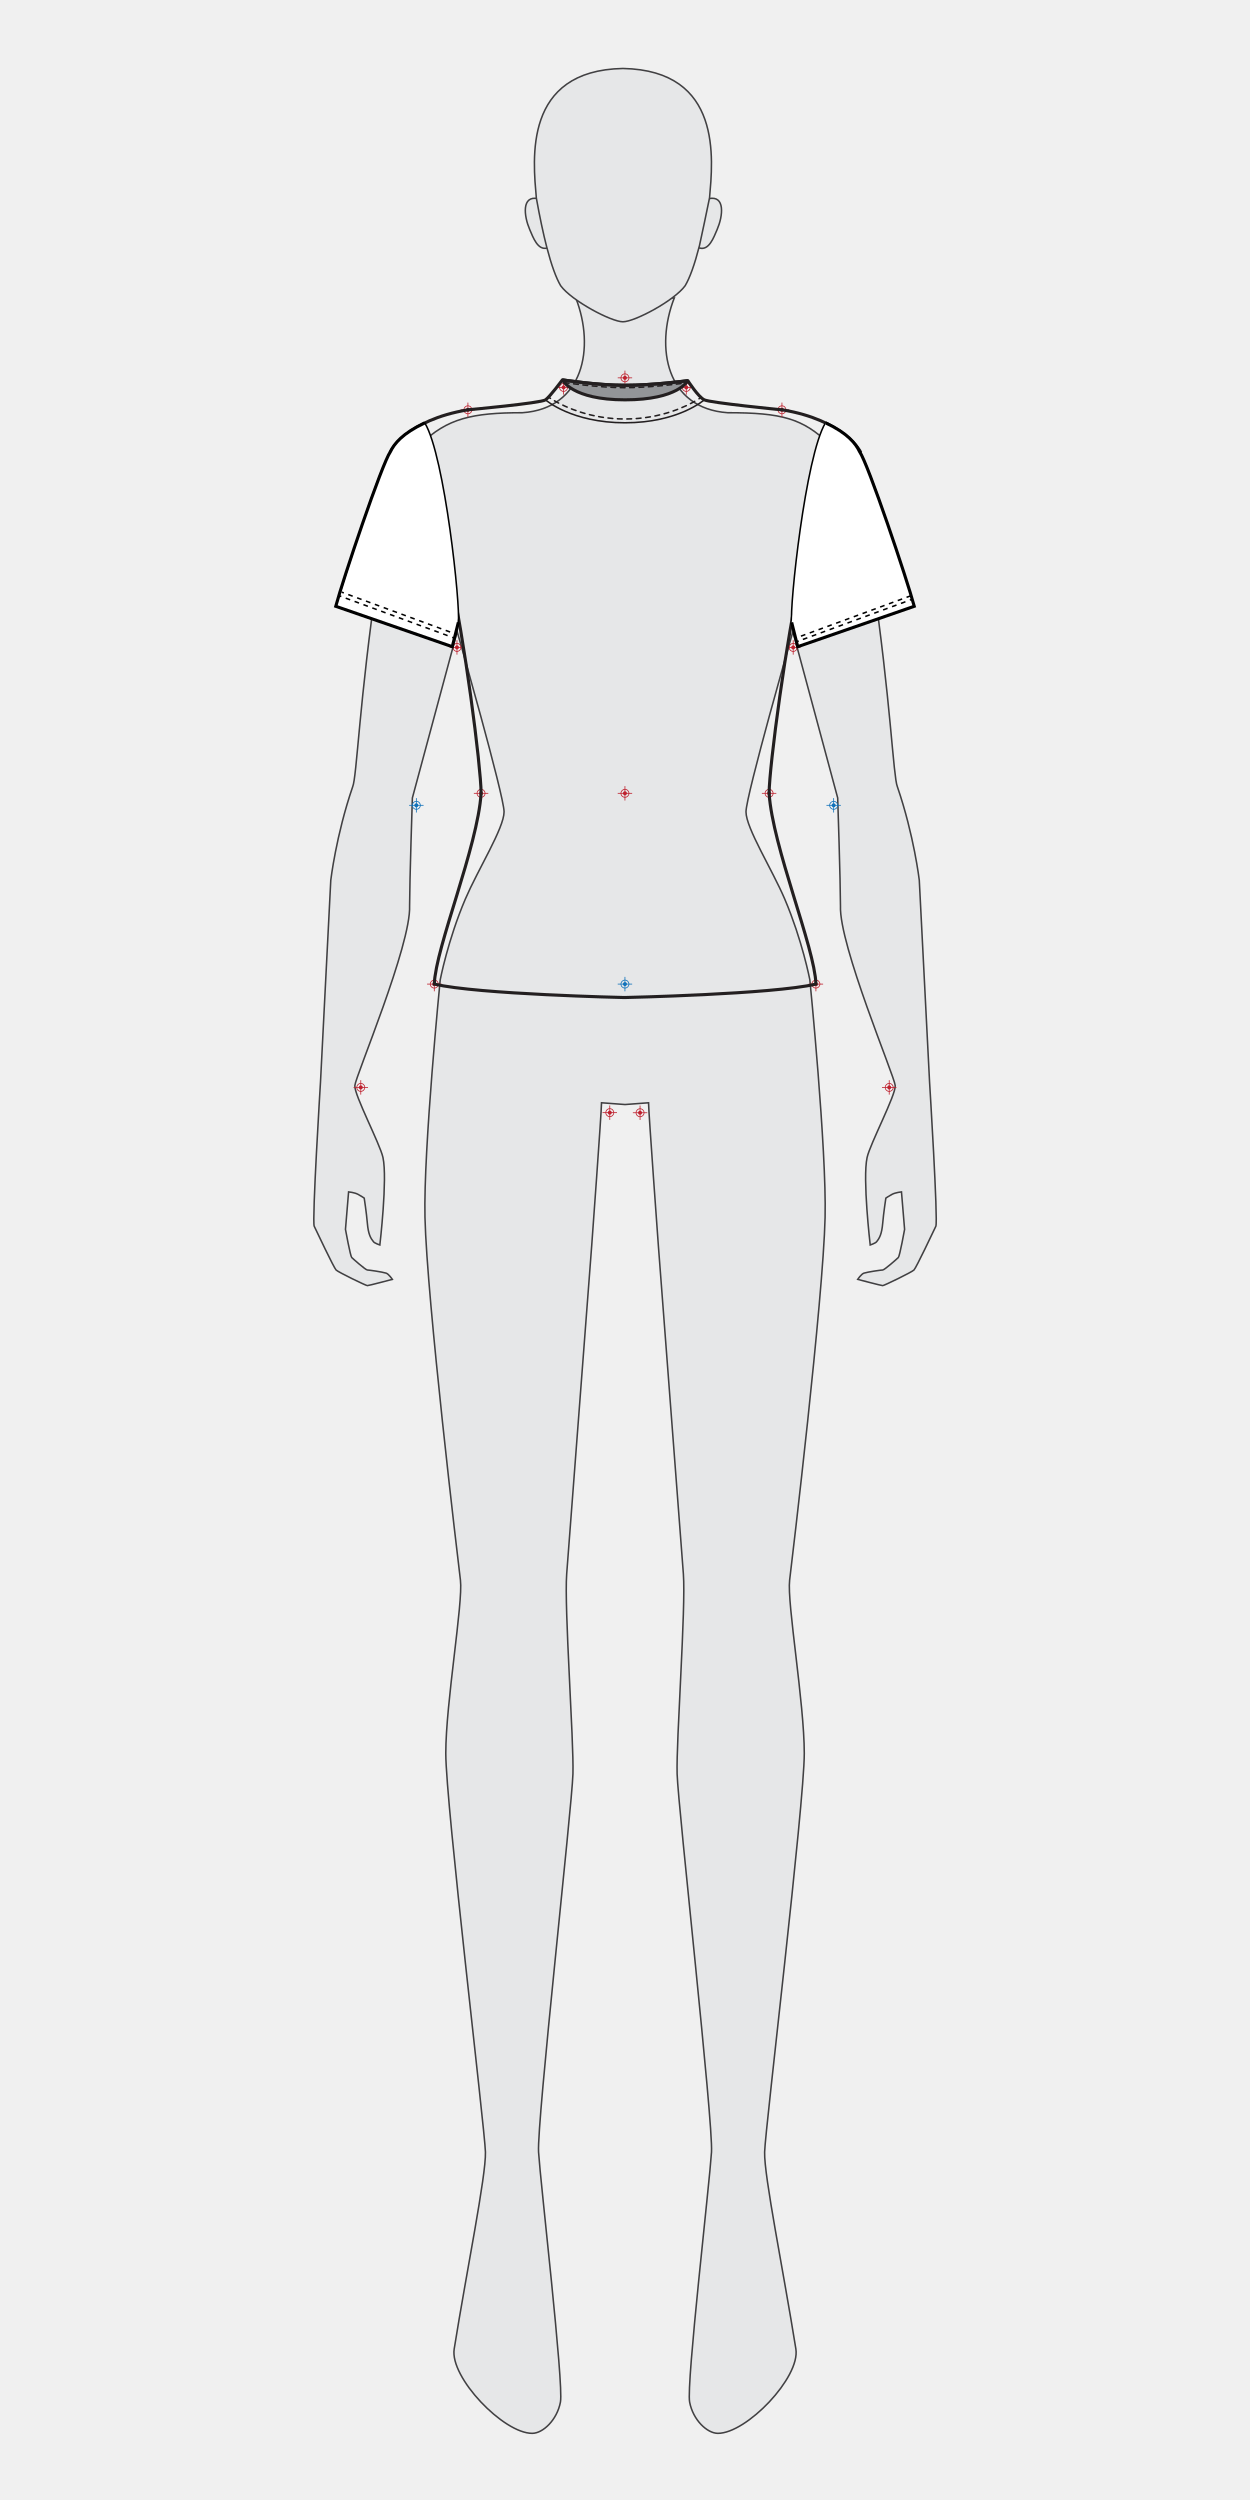
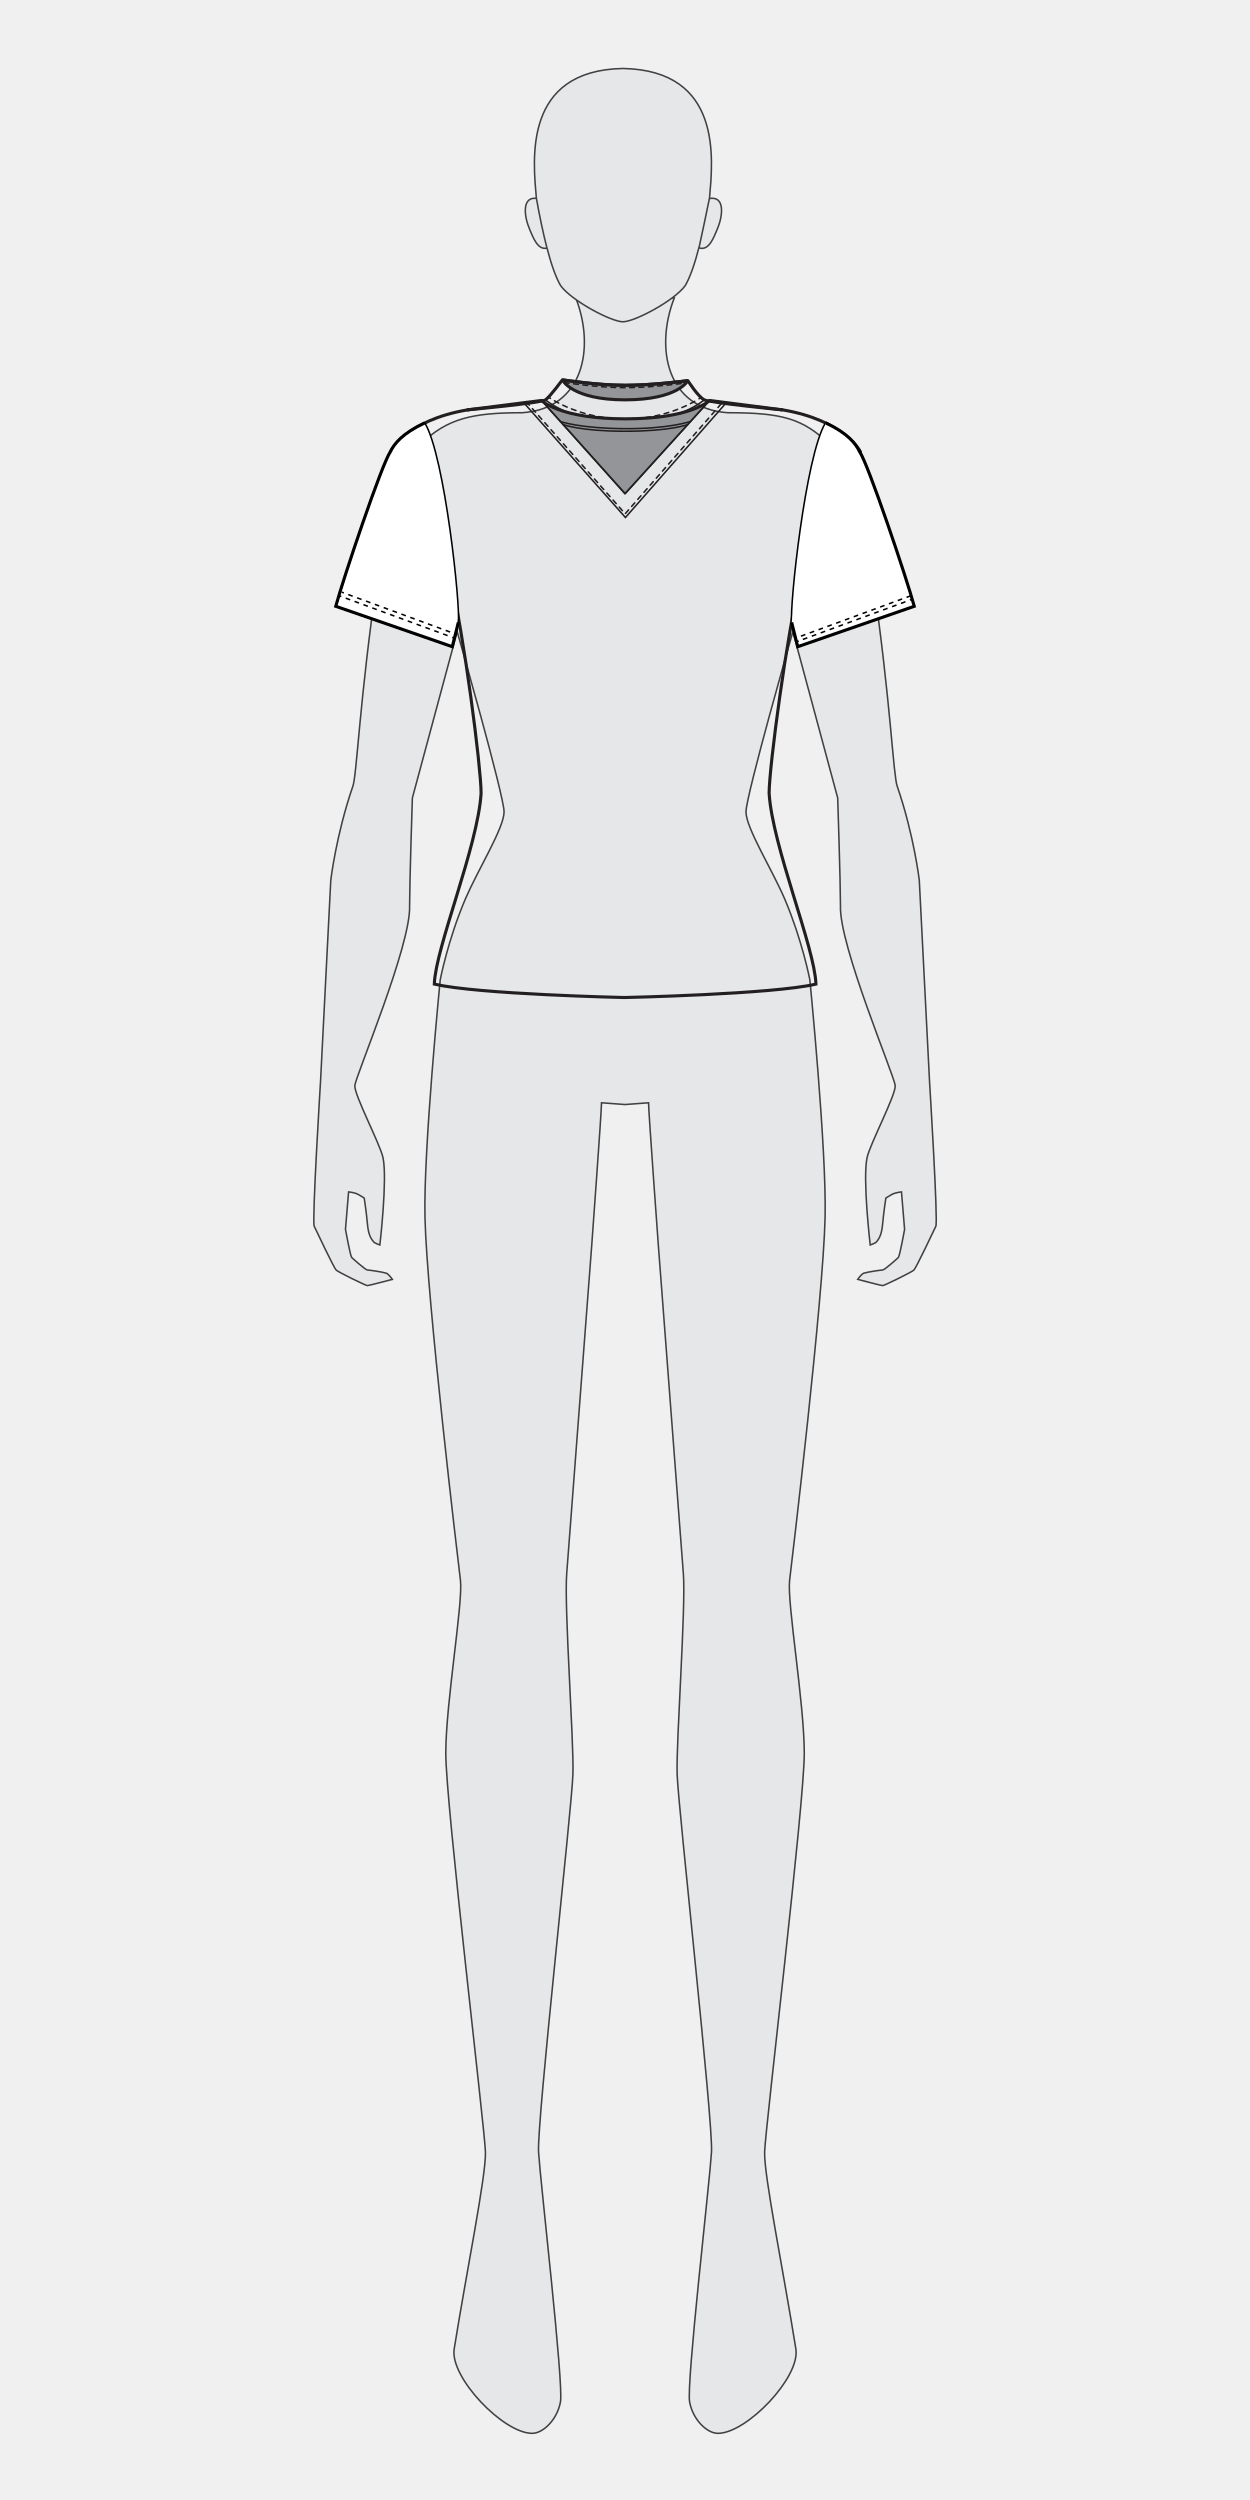
<svg xmlns="http://www.w3.org/2000/svg" viewBox="0 0 400 800">
  <defs>
    <style>
-       .cls-1, .cls-2, .cls-3, .cls-4, .cls-5, .cls-6, .cls-7, .cls-8, .cls-9, .cls-10, .cls-11 {
+       .cls-1, .cls-2, .cls-3, .cls-4, .cls-5, .cls-6, .cls-7, .cls-8, .cls-9, .cls-10 {
+         stroke-width: .5px;
+       }
+ 
+       .cls-1, .cls-3, .cls-4, .cls-11, .cls-12, .cls-5, .cls-6, .cls-10, .cls-13 {
        fill: none;
      }

-       .cls-1, .cls-12, .cls-4, .cls-5, .cls-8, .cls-9, .cls-13, .cls-14, .cls-10 {
-         stroke-width: .5px;
-       }
- 
-       .cls-1, .cls-7, .cls-8, .cls-9, .cls-11, .cls-15 {
+       .cls-1, .cls-12, .cls-5, .cls-6, .cls-7, .cls-13, .cls-14 {
        stroke: #231f20;
        stroke-linecap: round;
      }

      .cls-2 {
-         stroke: #1172ba;
-       }
- 
-       .cls-2, .cls-3 {
-         stroke-width: .25px;
-       }
- 
-       .cls-3 {
-         stroke: #be202e;
-       }
- 
-       .cls-12 {
        fill: #e6e7e8;
        stroke: #414042;
      }

-       .cls-12, .cls-4, .cls-5, .cls-6, .cls-16, .cls-13, .cls-14, .cls-10 {
+       .cls-2, .cls-3, .cls-4, .cls-11, .cls-15, .cls-8, .cls-9, .cls-10 {
        stroke-miterlimit: 10;
      }

-       .cls-17, .cls-16, .cls-13, .cls-14 {
+       .cls-16, .cls-15, .cls-8, .cls-9 {
        fill: #fff;
      }

-       .cls-4, .cls-5, .cls-6, .cls-16, .cls-13, .cls-14, .cls-10 {
+       .cls-3, .cls-4, .cls-11, .cls-15, .cls-8, .cls-9, .cls-10 {
        stroke: #010101;
      }

-       .cls-5 {
+       .cls-4 {
        stroke-dasharray: 1.51 1.51;
      }

-       .cls-7 {
+       .cls-12 {
        stroke-linejoin: round;
      }

-       .cls-8, .cls-14 {
+       .cls-5, .cls-9 {
        stroke-dasharray: 1.5;
      }

-       .cls-9 {
+       .cls-6 {
        stroke-dasharray: 1.51 1.51;
      }

-       .cls-18 {
-         fill: #1172ba;
+       .cls-7, .cls-14 {
+         fill: #939598;
+         stroke-linejoin: bevel;
      }

      .cls-10 {
        stroke-dasharray: 1.52 1.52;
      }
- 
-       .cls-19 {
-         fill: #be202e;
-       }
- 
-       .cls-15 {
-         fill: #939598;
-         stroke-linejoin: bevel;
-       }
    </style>
  </defs>
  <g id="Mannequin_STY_9head">
    <g id="Mannequin_GRP">
-       <path id="body" class="cls-12" d="M200.02,353.45l7.51-.56c0,2.72,3.15,45.78,3.15,45.78,0,0,7.18,94.2,8,105,.82,10.8-2.32,53.33-2,64s11.57,111.44,11,121c-.57,9.56-8.1,74.22-7,80s5.64,9.98,9,10c9.2.07,26.45-17.92,25-27-4-25-10.21-55.45-10-63,.21-7.55,12.69-111.4,12.69-127.59s-5.56-48.19-4.69-55.41,10.73-89.73,11.35-116.11c.51-21.78-4.88-76.01-4.88-76.01,0,0-2.43-12.7-8.03-25.84-4.02-9.44-12.4-22.73-12.4-27.92s15-57.67,15-57.67l14.34,53.22s.89,26.89.89,34.52c-.52,12.52,17.31,54.54,17.52,57.54.21,3-8.05,18.63-9,23-1.49,6.84,1,28,1,28,0,0,1.64-.57,2-1,.97-1.17,1.7-2.48,2-6,.29-3.39,1-8,1-8,0,0,.92-.65,2-1.22,1.08-.57,3-.78,3-.78l1,12s-1.55,8.55-2,9c-.45.45-4.46,4-5,4s-4.71.6-6,1c-.86.27-2,2-2,2,0,0,7.57,2,8,2s9.29-4.29,10-5c.71-.71,6.25-12.42,7-14,.75-1.58-2-46-2-46l-3.3-64.73s-1.67-14.33-7-29.89c-1.33-3.11-2.14-27.68-8-67.59,0,0-5.2-33.79-13.74-42.04s-15.2-10.08-32.57-10.08c-19.59-1.34-23.3-20.78-17.09-36.73h-15.74s-.04,0-.04,0h-15.74c6.21,15.95,2.5,35.39-17.09,36.73-16.14,0-24.03,1.83-32.57,10.08s-13.74,42.04-13.74,42.04c-5.86,39.91-6.67,64.48-8,67.59-5.33,15.56-7,29.89-7,29.89l-3.3,64.73s-2.75,44.42-2,46c.75,1.58,6.29,13.29,7,14,.71.71,9.57,5,10,5s8-2,8-2c0,0-1.14-1.73-2-2-1.29-.4-5.46-1-6-1s-4.55-3.55-5-4c-.45-.45-2-9-2-9l1-12s1.92.2,3,.78c1.08.57,2,1.22,2,1.22,0,0,.71,4.61,1,8,.3,3.52,1.03,4.83,2,6,.36.43,2,1,2,1,0,0,2.49-21.16,1-28-.95-4.37-9.21-20-9-23,.21-3,18.04-45.03,17.52-57.54,0-7.63.89-34.52.89-34.52l14.34-53.22s15,52.48,15,57.67-8.37,18.48-12.4,27.92c-5.6,13.14-8.03,25.84-8.03,25.84,0,0-5.39,54.23-4.88,76.01.62,26.39,10.47,108.89,11.35,116.11s-4.69,39.22-4.69,55.41,12.48,120.03,12.69,127.59-6,38-10,63c-1.45,9.08,15.8,27.07,25,27,3.36-.02,7.9-4.22,9-10s-6.43-70.44-7-80,10.68-110.33,11-121-2.82-53.2-2-64,8-105,8-105c0,0,3.15-43.05,3.15-45.78l7.51.56h.04Z" />
-       <path id="ears" class="cls-12" d="M223.81,79.35c3.07.93,4.58-3.37,5.67-5.89,1.89-4.36,2.63-11.02-2.67-9.89h-54.63c-5.3-1.13-4.56,5.52-2.67,9.89,1.09,2.52,2.59,6.81,5.67,5.89h48.63Z" />
-       <path id="head" class="cls-12" d="M227.05,63.37c1.07-12.32,4.25-40.84-27.71-41.46-31.96.62-28.78,29.14-27.71,41.46,1.11,6.21,2.22,11.42,3.32,15.68,1.52,5.88,3.03,9.96,4.46,12.38,3.55,4.84,16.19,11.54,19.92,11.54s16.37-6.7,19.92-11.54c1.47-2.48,3.01-6.69,4.57-12.79.2-.78,2.98-13.96,3.22-15.27Z" />
-     </g>
-     <g id="construction_points" data-name="construction points">
-       <g id="front_anchors" data-name="front anchors">
-         <g id="f_cf_neck" data-name="f cf neck" data-label="CF Neck" data-type="seam">
-           <line class="cls-3" x1="197.67" y1="120.91" x2="202.29" y2="120.91" />
-           <line class="cls-3" x1="199.98" y1="118.6" x2="199.98" y2="123.22" />
-           <circle class="cls-3" cx="199.98" cy="120.91" r="1.28" />
-           <circle class="cls-19" cx="199.98" cy="120.91" r=".64" />
-         </g>
-         <g id="f_hps_l" data-name="f hps l" data-label="HPS" data-type="seam">
-           <line class="cls-3" x1="178.03" y1="123.97" x2="182.65" y2="123.97" />
-           <line class="cls-3" x1="180.34" y1="121.65" x2="180.34" y2="126.28" />
-           <circle class="cls-3" cx="180.34" cy="123.97" r="1.28" />
-           <circle class="cls-19" cx="180.34" cy="123.97" r=".64" />
-         </g>
-         <g id="f_hps_r" data-name="f hps r" data-label="HPS" data-type="seam">
-           <line class="cls-3" x1="217.3" y1="123.97" x2="221.92" y2="123.97" />
-           <line class="cls-3" x1="219.61" y1="121.65" x2="219.61" y2="126.28" />
-           <circle class="cls-3" cx="219.61" cy="123.97" r="1.28" />
-           <circle class="cls-19" cx="219.61" cy="123.97" r=".64" />
-         </g>
-         <g id="f_shoulder_pt_l" data-name="f shoulder pt l" data-label="Shoulder Pt" data-type="seam">
-           <line class="cls-3" x1="147.41" y1="131.14" x2="152.04" y2="131.14" />
-           <line class="cls-3" x1="149.73" y1="128.83" x2="149.73" y2="133.45" />
-           <circle class="cls-3" cx="149.73" cy="131.14" r="1.28" />
-           <circle class="cls-19" cx="149.73" cy="131.14" r=".64" />
-         </g>
-         <g id="f_shoulder_pt_r" data-name="f shoulder pt r" data-label="Shoulder Pt" data-type="seam">
-           <line class="cls-3" x1="247.91" y1="131.14" x2="252.54" y2="131.14" />
-           <line class="cls-3" x1="250.22" y1="128.83" x2="250.22" y2="133.45" />
-           <circle class="cls-3" cx="250.22" cy="131.14" r="1.28" />
-           <circle class="cls-19" cx="250.22" cy="131.14" r=".64" />
-         </g>
-         <g id="f_armscye_deep_l" data-name="f armscye deep l" data-label="Armscye" data-type="seam">
-           <line class="cls-3" x1="126.07" y1="145.26" x2="130.7" y2="145.26" />
-           <line class="cls-3" x1="128.38" y1="142.94" x2="128.38" y2="147.57" />
-           <circle class="cls-3" cx="128.38" cy="145.26" r="1.28" />
-           <circle class="cls-19" cx="128.38" cy="145.26" r=".64" />
-         </g>
-         <g id="f_armscye_deep_r" data-name="f armscye deep r" data-label="Armscye" data-type="seam">
-           <line class="cls-3" x1="269.25" y1="145.26" x2="273.88" y2="145.26" />
-           <line class="cls-3" x1="271.57" y1="142.94" x2="271.57" y2="147.57" />
-           <circle class="cls-3" cx="271.57" cy="145.26" r="1.28" />
-           <circle class="cls-19" cx="271.57" cy="145.26" r=".64" />
-         </g>
-         <g id="f_underarm_l" data-name="f underarm l" data-label="Underarm" data-type="seam">
-           <line class="cls-3" x1="143.92" y1="207.17" x2="148.54" y2="207.17" />
-           <line class="cls-3" x1="146.23" y1="204.86" x2="146.23" y2="209.48" />
-           <circle class="cls-3" cx="146.23" cy="207.17" r="1.28" />
-           <circle class="cls-19" cx="146.23" cy="207.17" r=".64" />
-         </g>
-         <g id="f_underarm_r" data-name="f underarm r" data-label="Underarm" data-type="seam">
-           <line class="cls-3" x1="251.51" y1="207.18" x2="256.13" y2="207.18" />
-           <line class="cls-3" x1="253.82" y1="204.87" x2="253.82" y2="209.49" />
-           <circle class="cls-3" cx="253.82" cy="207.18" r="1.28" />
-           <circle class="cls-19" cx="253.82" cy="207.18" r=".64" />
-         </g>
-         <g id="f_side_waist_l" data-name="f side waist l" data-label="Side Waist" data-type="seam">
-           <line class="cls-3" x1="151.63" y1="253.86" x2="156.25" y2="253.86" />
-           <line class="cls-3" x1="153.94" y1="251.55" x2="153.94" y2="256.17" />
-           <circle class="cls-3" cx="153.94" cy="253.86" r="1.28" />
-           <circle class="cls-19" cx="153.94" cy="253.86" r=".64" />
-         </g>
-         <g id="f_side_waist_r" data-name="f side waist r" data-label="Side Waist" data-type="seam">
-           <line class="cls-3" x1="243.8" y1="253.86" x2="248.42" y2="253.86" />
-           <line class="cls-3" x1="246.11" y1="251.55" x2="246.11" y2="256.17" />
-           <circle class="cls-3" cx="246.11" cy="253.86" r="1.28" />
-           <circle class="cls-19" cx="246.11" cy="253.86" r=".64" />
-         </g>
-         <g id="f_side_hip_l" data-name="f side hip l" data-label="Side Hip" data-type="seam">
-           <line class="cls-3" x1="136.66" y1="314.91" x2="141.29" y2="314.91" />
-           <line class="cls-3" x1="138.97" y1="312.6" x2="138.97" y2="317.22" />
-           <circle class="cls-3" cx="138.97" cy="314.91" r="1.28" />
-           <circle class="cls-19" cx="138.97" cy="314.91" r=".64" />
-         </g>
-         <g id="f_side_hip_r" data-name="f side hip r" data-label="Side Hip" data-type="seam">
-           <line class="cls-3" x1="258.78" y1="314.91" x2="263.4" y2="314.91" />
-           <line class="cls-3" x1="261.09" y1="312.6" x2="261.09" y2="317.22" />
-           <circle class="cls-3" cx="261.09" cy="314.91" r="1.28" />
-           <circle class="cls-19" cx="261.09" cy="314.91" r=".64" />
-         </g>
-         <g id="f_cf_waist" data-name="f cf waist" data-label="CF Waist" data-type="seam">
-           <line class="cls-3" x1="197.67" y1="253.86" x2="202.29" y2="253.86" />
-           <line class="cls-3" x1="199.98" y1="251.55" x2="199.98" y2="256.17" />
-           <circle class="cls-3" cx="199.98" cy="253.86" r="1.28" />
-           <circle class="cls-19" cx="199.98" cy="253.86" r=".64" />
-         </g>
-         <g id="f_cf_hip" data-name="f cf hip" data-label="CF Hip" data-type="ref">
-           <line class="cls-2" x1="197.67" y1="314.91" x2="202.29" y2="314.91" />
-           <line class="cls-2" x1="199.98" y1="312.6" x2="199.98" y2="317.22" />
-           <circle class="cls-2" cx="199.98" cy="314.91" r="1.28" />
-           <circle class="cls-18" cx="199.98" cy="314.91" r=".64" />
-         </g>
-         <g id="f_crotch_l" data-name="f crotch l" data-label="Crotch" data-type="seam">
-           <line class="cls-3" x1="192.81" y1="356.05" x2="197.44" y2="356.05" />
-           <line class="cls-3" x1="195.13" y1="353.74" x2="195.13" y2="358.37" />
-           <circle class="cls-3" cx="195.13" cy="356.05" r="1.28" />
-           <circle class="cls-19" cx="195.13" cy="356.05" r=".64" />
-         </g>
-         <g id="f_crotch_r" data-name="f crotch r" data-label="Crotch" data-type="seam">
-           <line class="cls-3" x1="202.51" y1="356.08" x2="207.13" y2="356.08" />
-           <line class="cls-3" x1="204.82" y1="353.77" x2="204.82" y2="358.39" />
-           <circle class="cls-3" cx="204.82" cy="356.08" r="1.28" />
-           <circle class="cls-19" cx="204.82" cy="356.08" r=".64" />
-         </g>
-         <g id="f_elbow_l" data-name="f elbow l" data-label="Elbow" data-type="ref">
-           <line class="cls-2" x1="130.92" y1="257.7" x2="135.54" y2="257.7" />
-           <line class="cls-2" x1="133.23" y1="255.39" x2="133.23" y2="260.01" />
-           <circle class="cls-2" cx="133.23" cy="257.7" r="1.28" />
-           <circle class="cls-18" cx="133.23" cy="257.7" r=".64" />
-         </g>
-         <g id="f_elbow_r" data-name="f elbow r" data-label="Elbow" data-type="ref">
-           <line class="cls-2" x1="264.46" y1="257.7" x2="269.08" y2="257.7" />
-           <line class="cls-2" x1="266.77" y1="255.39" x2="266.77" y2="260.01" />
-           <circle class="cls-2" cx="266.77" cy="257.7" r="1.28" />
-           <circle class="cls-18" cx="266.77" cy="257.7" r=".64" />
-         </g>
-         <g id="f_wrist_l" data-name="f wrist l" data-label="Wrist" data-type="seam">
-           <line class="cls-3" x1="113.14" y1="347.97" x2="117.76" y2="347.97" />
-           <line class="cls-3" x1="115.45" y1="345.66" x2="115.45" y2="350.28" />
-           <circle class="cls-3" cx="115.45" cy="347.97" r="1.28" />
-           <circle class="cls-19" cx="115.45" cy="347.97" r=".64" />
-         </g>
-         <g id="f_wrist_r" data-name="f wrist r" data-label="Wrist" data-type="seam">
-           <line class="cls-3" x1="282.24" y1="347.97" x2="286.86" y2="347.97" />
-           <line class="cls-3" x1="284.55" y1="345.66" x2="284.55" y2="350.28" />
-           <circle class="cls-3" cx="284.55" cy="347.97" r="1.28" />
-           <circle class="cls-19" cx="284.55" cy="347.97" r=".64" />
-         </g>
-       </g>
+       <path id="body" class="cls-2" d="M200.02,353.45l7.51-.56c0,2.72,3.15,45.78,3.15,45.78,0,0,7.18,94.2,8,105,.82,10.8-2.32,53.33-2,64s11.57,111.44,11,121c-.57,9.56-8.1,74.22-7,80s5.64,9.98,9,10c9.2.07,26.45-17.92,25-27-4-25-10.21-55.45-10-63,.21-7.55,12.69-111.4,12.69-127.59s-5.56-48.19-4.69-55.41,10.73-89.73,11.35-116.11c.51-21.78-4.88-76.01-4.88-76.01,0,0-2.43-12.7-8.03-25.84-4.02-9.44-12.4-22.73-12.4-27.92s15-57.67,15-57.67l14.34,53.22s.89,26.89.89,34.52c-.52,12.52,17.31,54.54,17.52,57.54.21,3-8.05,18.63-9,23-1.49,6.84,1,28,1,28,0,0,1.64-.57,2-1,.97-1.17,1.7-2.48,2-6,.29-3.39,1-8,1-8,0,0,.92-.65,2-1.22,1.08-.57,3-.78,3-.78l1,12s-1.55,8.55-2,9c-.45.45-4.46,4-5,4s-4.71.6-6,1c-.86.27-2,2-2,2,0,0,7.57,2,8,2s9.29-4.29,10-5c.71-.71,6.25-12.42,7-14,.75-1.58-2-46-2-46l-3.3-64.73s-1.67-14.33-7-29.89c-1.33-3.11-2.14-27.68-8-67.59,0,0-5.2-33.79-13.74-42.04s-15.2-10.08-32.57-10.08c-19.59-1.34-23.3-20.78-17.09-36.73h-15.74s-.04,0-.04,0h-15.74c6.21,15.95,2.5,35.39-17.09,36.73-16.14,0-24.03,1.83-32.57,10.08s-13.74,42.04-13.74,42.04c-5.86,39.91-6.67,64.48-8,67.59-5.33,15.56-7,29.89-7,29.89l-3.3,64.73s-2.75,44.42-2,46c.75,1.58,6.29,13.29,7,14,.71.71,9.57,5,10,5s8-2,8-2c0,0-1.14-1.73-2-2-1.29-.4-5.46-1-6-1s-4.55-3.55-5-4c-.45-.45-2-9-2-9l1-12s1.92.2,3,.78c1.08.57,2,1.22,2,1.22,0,0,.71,4.61,1,8,.3,3.52,1.03,4.83,2,6,.36.43,2,1,2,1,0,0,2.49-21.16,1-28-.95-4.37-9.21-20-9-23,.21-3,18.04-45.03,17.52-57.54,0-7.63.89-34.52.89-34.52l14.34-53.22s15,52.48,15,57.67-8.37,18.48-12.4,27.92c-5.6,13.14-8.03,25.84-8.03,25.84,0,0-5.39,54.23-4.88,76.01.62,26.39,10.47,108.89,11.35,116.11s-4.69,39.22-4.69,55.41,12.48,120.03,12.69,127.59-6,38-10,63c-1.45,9.08,15.8,27.07,25,27,3.36-.02,7.9-4.22,9-10s-6.43-70.44-7-80,10.68-110.33,11-121-2.82-53.2-2-64,8-105,8-105c0,0,3.15-43.05,3.15-45.78l7.51.56h.04Z" />
+       <path id="ears" class="cls-2" d="M223.81,79.35c3.07.93,4.58-3.37,5.67-5.89,1.89-4.36,2.63-11.02-2.67-9.89h-54.63c-5.3-1.13-4.56,5.52-2.67,9.89,1.09,2.52,2.59,6.81,5.67,5.89h48.63Z" />
+       <path id="head" class="cls-2" d="M227.05,63.37c1.07-12.32,4.25-40.84-27.71-41.46-31.96.62-28.78,29.14-27.71,41.46,1.11,6.21,2.22,11.42,3.32,15.68,1.52,5.88,3.03,9.96,4.46,12.38,3.55,4.84,16.19,11.54,19.92,11.54s16.37-6.7,19.92-11.54c1.47-2.48,3.01-6.69,4.57-12.79.2-.78,2.98-13.96,3.22-15.27Z" />
    </g>
  </g>
  <g id="f_top_ts_GRP">
    <g id="f_top_ts_tor_reg_GRP">
-       <path id="f_top_ts_tor_reg" class="cls-11" d="M250.33,131.14c19.89,3.32,24.99,13.4,24.99,13.4,0,0-17.79,35.2-19.04,39.67-4.45,18.69-10.16,61.19-10.16,69.65,1.05,17.01,14.6,49.35,14.98,61.05-13.87,3.26-61.29,4.3-61.29,4.3,0,0-46.96-1.03-60.83-4.3.38-11.7,13.92-44.04,14.97-61.05,0-8.46-5.51-50.96-9.96-69.65-1.25-4.47-19.04-39.67-19.04-39.67,0,0,4.9-10.08,24.79-13.4" />
+       <path id="f_top_ts_tor_reg" class="cls-13" d="M250.33,131.14c19.89,3.32,24.99,13.4,24.99,13.4,0,0-17.79,35.2-19.04,39.67-4.45,18.69-10.16,61.19-10.16,69.65,1.05,17.01,14.6,49.35,14.98,61.05-13.87,3.26-61.29,4.3-61.29,4.3,0,0-46.96-1.03-60.83-4.3.38-11.7,13.92-44.04,14.97-61.05,0-8.46-5.51-50.96-9.96-69.65-1.25-4.47-19.04-39.67-19.04-39.67,0,0,4.9-10.08,24.79-13.4" />
    </g>
    <g id="f_top_ts_nck_mok_GRP">
      <path id="f_top_ts_nck_mok_inline" class="cls-1" d="M174.56,127.95s8.3,7.34,25.43,7.34,25.37-7.34,25.37-7.34" />
      <g id="f_top_ts_nck_mok_sem_2">
        <g>
          <path class="cls-1" d="M175.52,127.06s.21.15.62.42" />
-           <path class="cls-9" d="M177.43,128.26c3.49,2.01,11.58,5.82,22.59,5.82,11.71,0,20-4.25,23.03-6.08" />
+           <path class="cls-6" d="M177.43,128.26c3.49,2.01,11.58,5.82,22.59,5.82,11.71,0,20-4.25,23.03-6.08" />
          <path class="cls-1" d="M223.69,127.6c.41-.26.62-.42.62-.42" />
        </g>
      </g>
-       <path id="f_top_ts_nck_mok_inside" class="cls-15" d="M179.97,121.55s10.95,1.74,20.05,1.74,20.08-1.48,20.08-1.48c0,0-3.03,6.14-20.1,6.14s-20.03-6.4-20.03-6.4Z" />
-       <path id="f_top_ts_nck_mok_sem" class="cls-8" d="M180.58,122.42s10.64,1.64,19.46,1.64,19.56-1.54,19.56-1.54" />
-       <path id="f_top_ts_nck_mok_outline" class="cls-7" d="M149.73,131.14s23.4-2.15,24.84-3.19,5.41-6.4,5.41-6.4c0,0,11.16,1.74,20.03,1.74s20.1-1.48,20.1-1.48c0,0,3.29,5.18,5.26,6.14s24.75,3.19,24.75,3.19" />
+       <path id="f_top_ts_nck_mok_inside" class="cls-14" d="M179.97,121.55s10.95,1.74,20.05,1.74,20.08-1.48,20.08-1.48c0,0-3.03,6.14-20.1,6.14s-20.03-6.4-20.03-6.4Z" />
+       <path id="f_top_ts_nck_mok_sem" class="cls-5" d="M180.58,122.42s10.64,1.64,19.46,1.64,19.56-1.54,19.56-1.54" />
+       <path id="f_top_ts_nck_mok_outline" class="cls-12" d="M149.73,131.14s23.4-2.15,24.84-3.19,5.41-6.4,5.41-6.4c0,0,11.16,1.74,20.03,1.74s20.1-1.48,20.1-1.48c0,0,3.29,5.18,5.26,6.14s24.75,3.19,24.75,3.19" />
    </g>
    <g id="f_top_ts_slv_set_l">
-       <path id="f_top_ts_slv_set_shape_l" class="cls-13" d="M253.33,199.16l1.94,7.78,37.29-12.93s-13.18-42.66-17.49-49.47c-2.63-5.33-9.07-8.33-10.91-9.24-6.42,10.51-11.56,59.09-10.82,63.86Z" />
-       <path id="f_top_ts_slv_set_border_l" class="cls-16" d="M253.33,199.16l1.94,7.78,37.29-12.93c-2.27-8.49-14.83-45.8-17.49-49.47-1.2-2.52-3.75-5.9-10.91-9.24" />
+       <path id="f_top_ts_slv_set_shape_l" class="cls-8" d="M253.33,199.16l1.94,7.78,37.29-12.93s-13.18-42.66-17.49-49.47c-2.63-5.33-9.07-8.33-10.91-9.24-6.42,10.51-11.56,59.09-10.82,63.86Z" />
+       <path id="f_top_ts_slv_set_border_l" class="cls-15" d="M253.33,199.16l1.94,7.78,37.29-12.93c-2.27-8.49-14.83-45.8-17.49-49.47-1.2-2.52-3.75-5.9-10.91-9.24" />
      <g id="f_top_ts_slv_set_sem_cuf_l_1">
-         <line class="cls-17" x1="291.86" y1="191.78" x2="254.88" y2="205.37" />
+         <line class="cls-16" x1="291.86" y1="191.78" x2="254.88" y2="205.37" />
        <g>
-           <line class="cls-4" x1="291.86" y1="191.78" x2="291.15" y2="192.03" />
+           <line class="cls-3" x1="291.86" y1="191.78" x2="291.15" y2="192.03" />
          <line class="cls-10" x1="289.73" y1="192.56" x2="256.29" y2="204.85" />
-           <line class="cls-4" x1="255.58" y1="205.11" x2="254.88" y2="205.37" />
+           <line class="cls-3" x1="255.58" y1="205.11" x2="254.88" y2="205.37" />
        </g>
      </g>
-       <line id="f_top_ts_slv_set_sem_cuf_l_2" class="cls-14" x1="291.5" y1="190.63" x2="254.58" y2="204.2" />
+       <line id="f_top_ts_slv_set_sem_cuf_l_2" class="cls-9" x1="291.5" y1="190.63" x2="254.58" y2="204.2" />
    </g>
    <g id="f_top_ts_slv_set_r">
-       <path id="f_top_ts_slv_set_shape_r" class="cls-13" d="M146.67,199.16l-1.94,7.78-37.29-12.93s13.18-42.66,17.49-49.47c2.63-5.33,9.16-8.29,11-9.21,6.42,10.51,11.48,59.05,10.73,63.83Z" />
-       <path id="f_top_ts_slv_set_border_r" class="cls-6" d="M146.67,199.16l-1.94,7.78-37.29-12.93c2.27-8.49,14.83-45.8,17.49-49.47,1.2-2.52,3.83-5.87,11-9.21" />
-       <g id="f_top_ts_slv_set_sem_cuf_r_2">
-         <line class="cls-17" x1="108.5" y1="190.63" x2="145.42" y2="204.2" />
+       <path id="f_top_ts_slv_set_shape_r" class="cls-8" d="M146.67,199.16l-1.94,7.78-37.29-12.93s13.18-42.66,17.49-49.47c2.63-5.33,9.16-8.29,11-9.21,6.42,10.51,11.48,59.05,10.73,63.83Z" />
+       <path id="f_top_ts_slv_set_border_r" class="cls-11" d="M146.67,199.16l-1.94,7.78-37.29-12.93c2.27-8.49,14.83-45.8,17.49-49.47,1.2-2.52,3.83-5.87,11-9.21" />
+       <g id="f_top_ts_slv_set_sem_cuf_r_1">
+         <line class="cls-16" x1="108.5" y1="190.63" x2="145.42" y2="204.2" />
        <g>
-           <line class="cls-4" x1="108.5" y1="190.63" x2="109.21" y2="190.89" />
-           <line class="cls-5" x1="110.63" y1="191.41" x2="144" y2="203.68" />
-           <line class="cls-4" x1="144.71" y1="203.94" x2="145.42" y2="204.2" />
+           <line class="cls-3" x1="108.5" y1="190.63" x2="109.21" y2="190.89" />
+           <line class="cls-4" x1="110.63" y1="191.41" x2="144" y2="203.68" />
+           <line class="cls-3" x1="144.71" y1="203.94" x2="145.42" y2="204.2" />
        </g>
      </g>
-       <g id="f_top_ts_slv_set_sem_cuf_r_2-2" data-name="f_top_ts_slv_set_sem_cuf_r_2">
-         <line class="cls-17" x1="109.32" y1="189.48" x2="146.23" y2="203.05" />
+       <g id="f_top_ts_slv_set_sem_cuf_r_2">
+         <line class="cls-16" x1="109.32" y1="189.48" x2="146.23" y2="203.05" />
        <g>
-           <line class="cls-4" x1="109.32" y1="189.48" x2="110.02" y2="189.74" />
-           <line class="cls-5" x1="111.44" y1="190.26" x2="144.81" y2="202.53" />
-           <line class="cls-4" x1="145.53" y1="202.79" x2="146.23" y2="203.05" />
+           <line class="cls-3" x1="109.32" y1="189.48" x2="110.02" y2="189.74" />
+           <line class="cls-4" x1="111.44" y1="190.26" x2="144.81" y2="202.53" />
+           <line class="cls-3" x1="145.53" y1="202.79" x2="146.23" y2="203.05" />
        </g>
      </g>
    </g>
+     <g id="f_top_ts_nck_v_GRP">
+       <path id="f_top_ts_nck_v_inside" class="cls-7" d="M173.3,128.15s5.23,5.88,26.68,5.88,27.09-5.88,27.09-5.88l-27.01,29.83-26.76-29.83Z" />
+       <polyline id="f_top_ts_nck_v_inline" class="cls-1" points="173.3 128.15 199.97 157.98 227.07 128.15" />
+       <path id="f_top_ts_nck_v_outline" class="cls-12" d="M149.73,131.14l23.57-2.99s5.69,5.88,26.83,5.88,26.93-5.88,26.93-5.88l23.16,2.98" />
+       <path id="f_top_ts_nck_v_sem_3" class="cls-1" d="M180.23,135.86s5.41,2.14,19.85,2.14,19.98-2.13,19.98-2.13" />
+       <polyline id="f_top_ts_nck_v_sem_4" class="cls-1" points="167.55 128.81 200.14 165.6 232.5 128.77" />
+       <path id="f_top_ts_nck_v_sem_2" class="cls-1" d="M179.31,134.88s6.28,2.23,20.72,2.29c14.11.07,20.62-2.24,20.93-2.3" />
+       <polyline id="f_top_ts_nck_v_sem" class="cls-5" points="168.39 128.53 200.06 164.41 231.28 128.65" />
+     </g>
  </g>
</svg>
